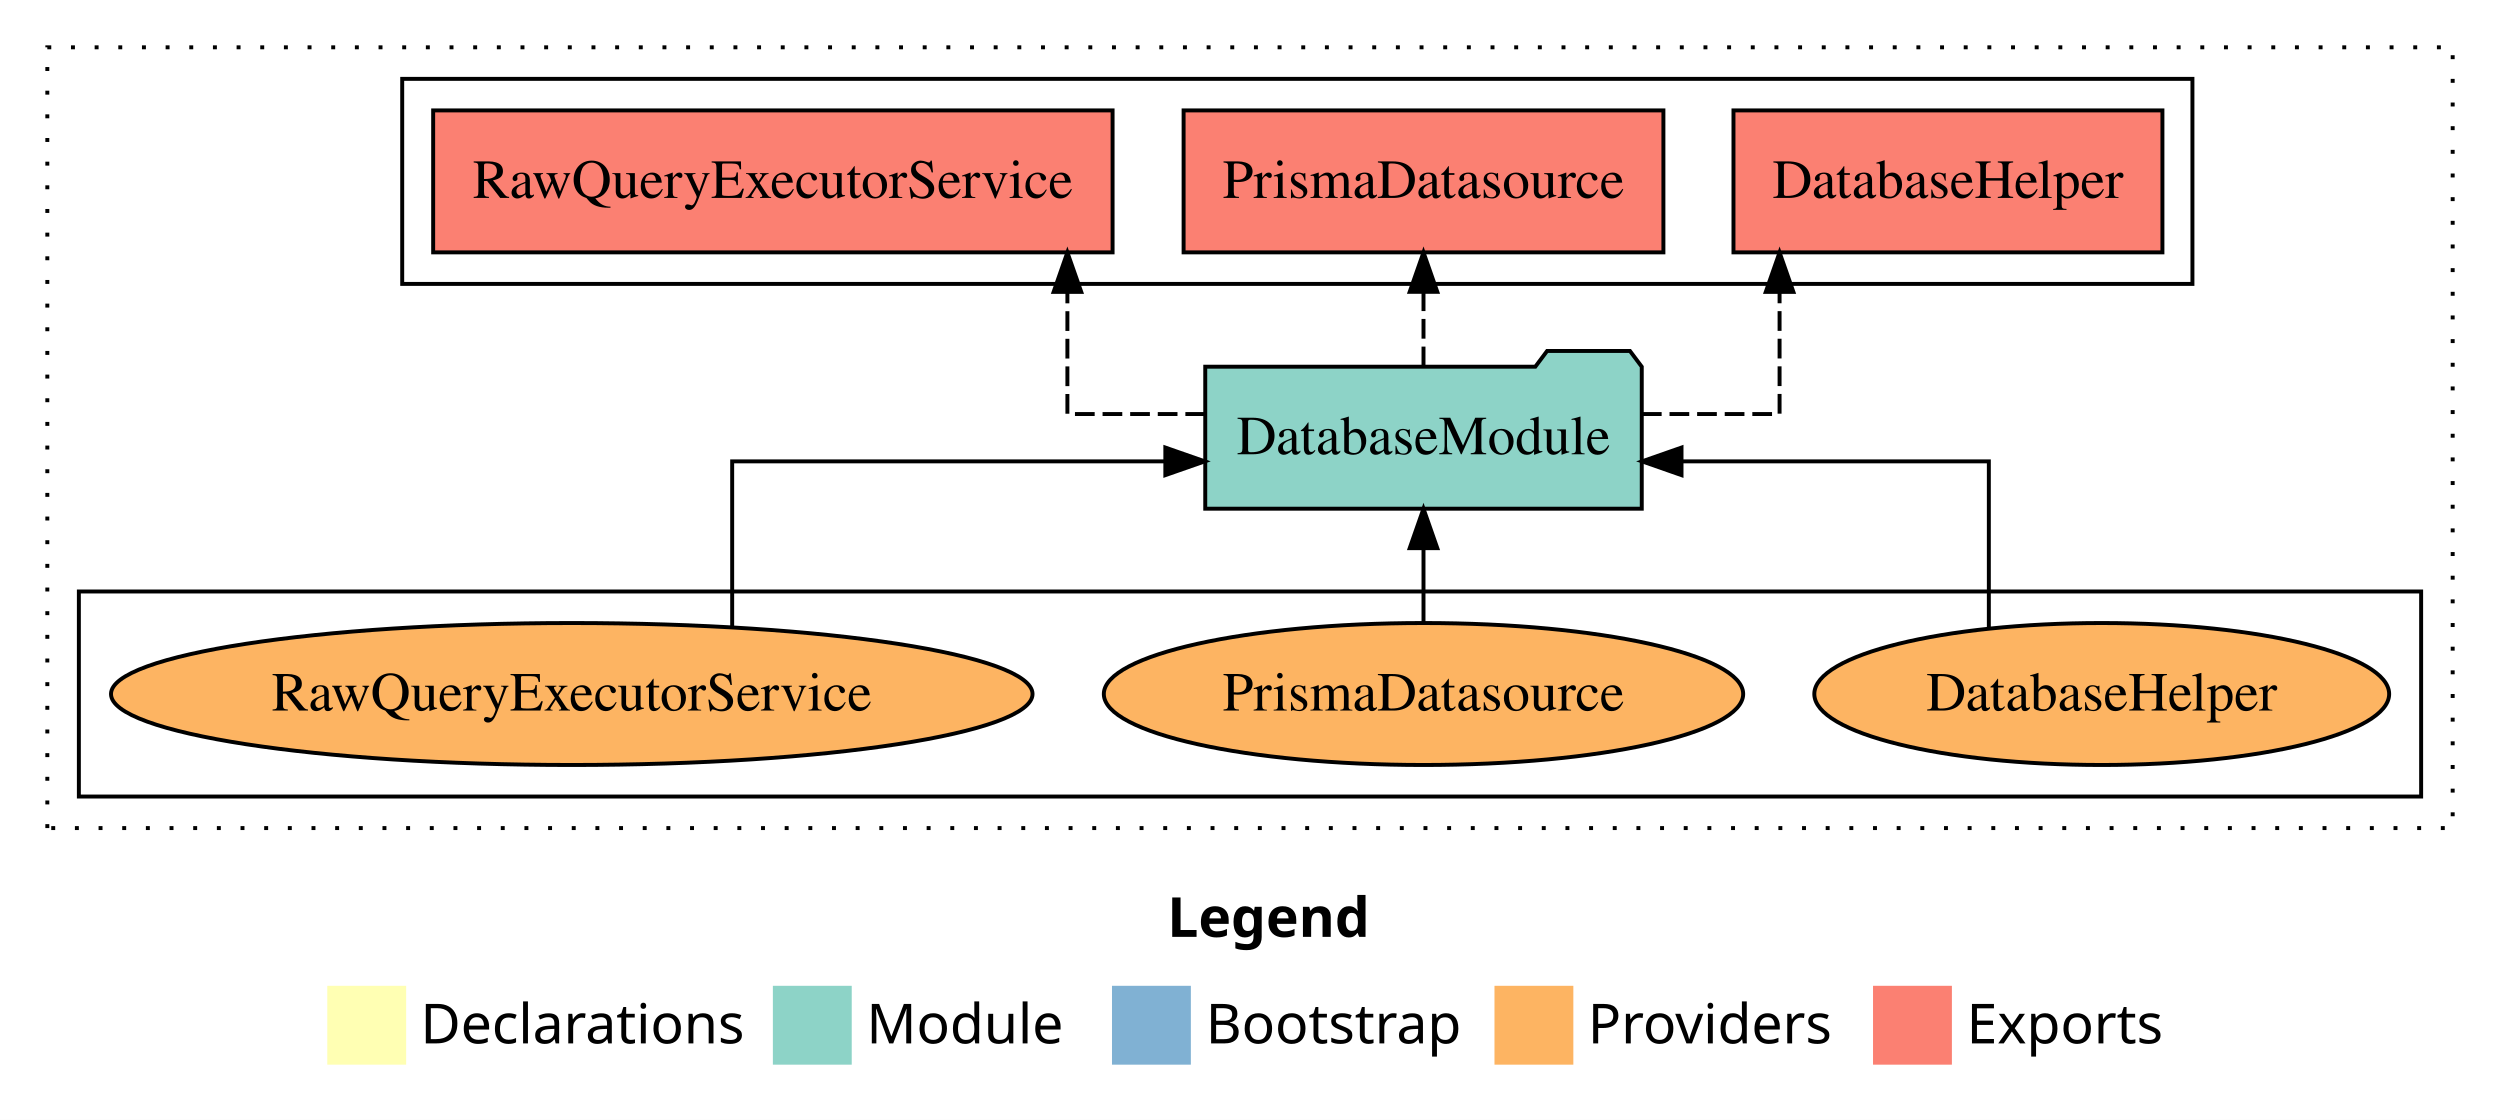
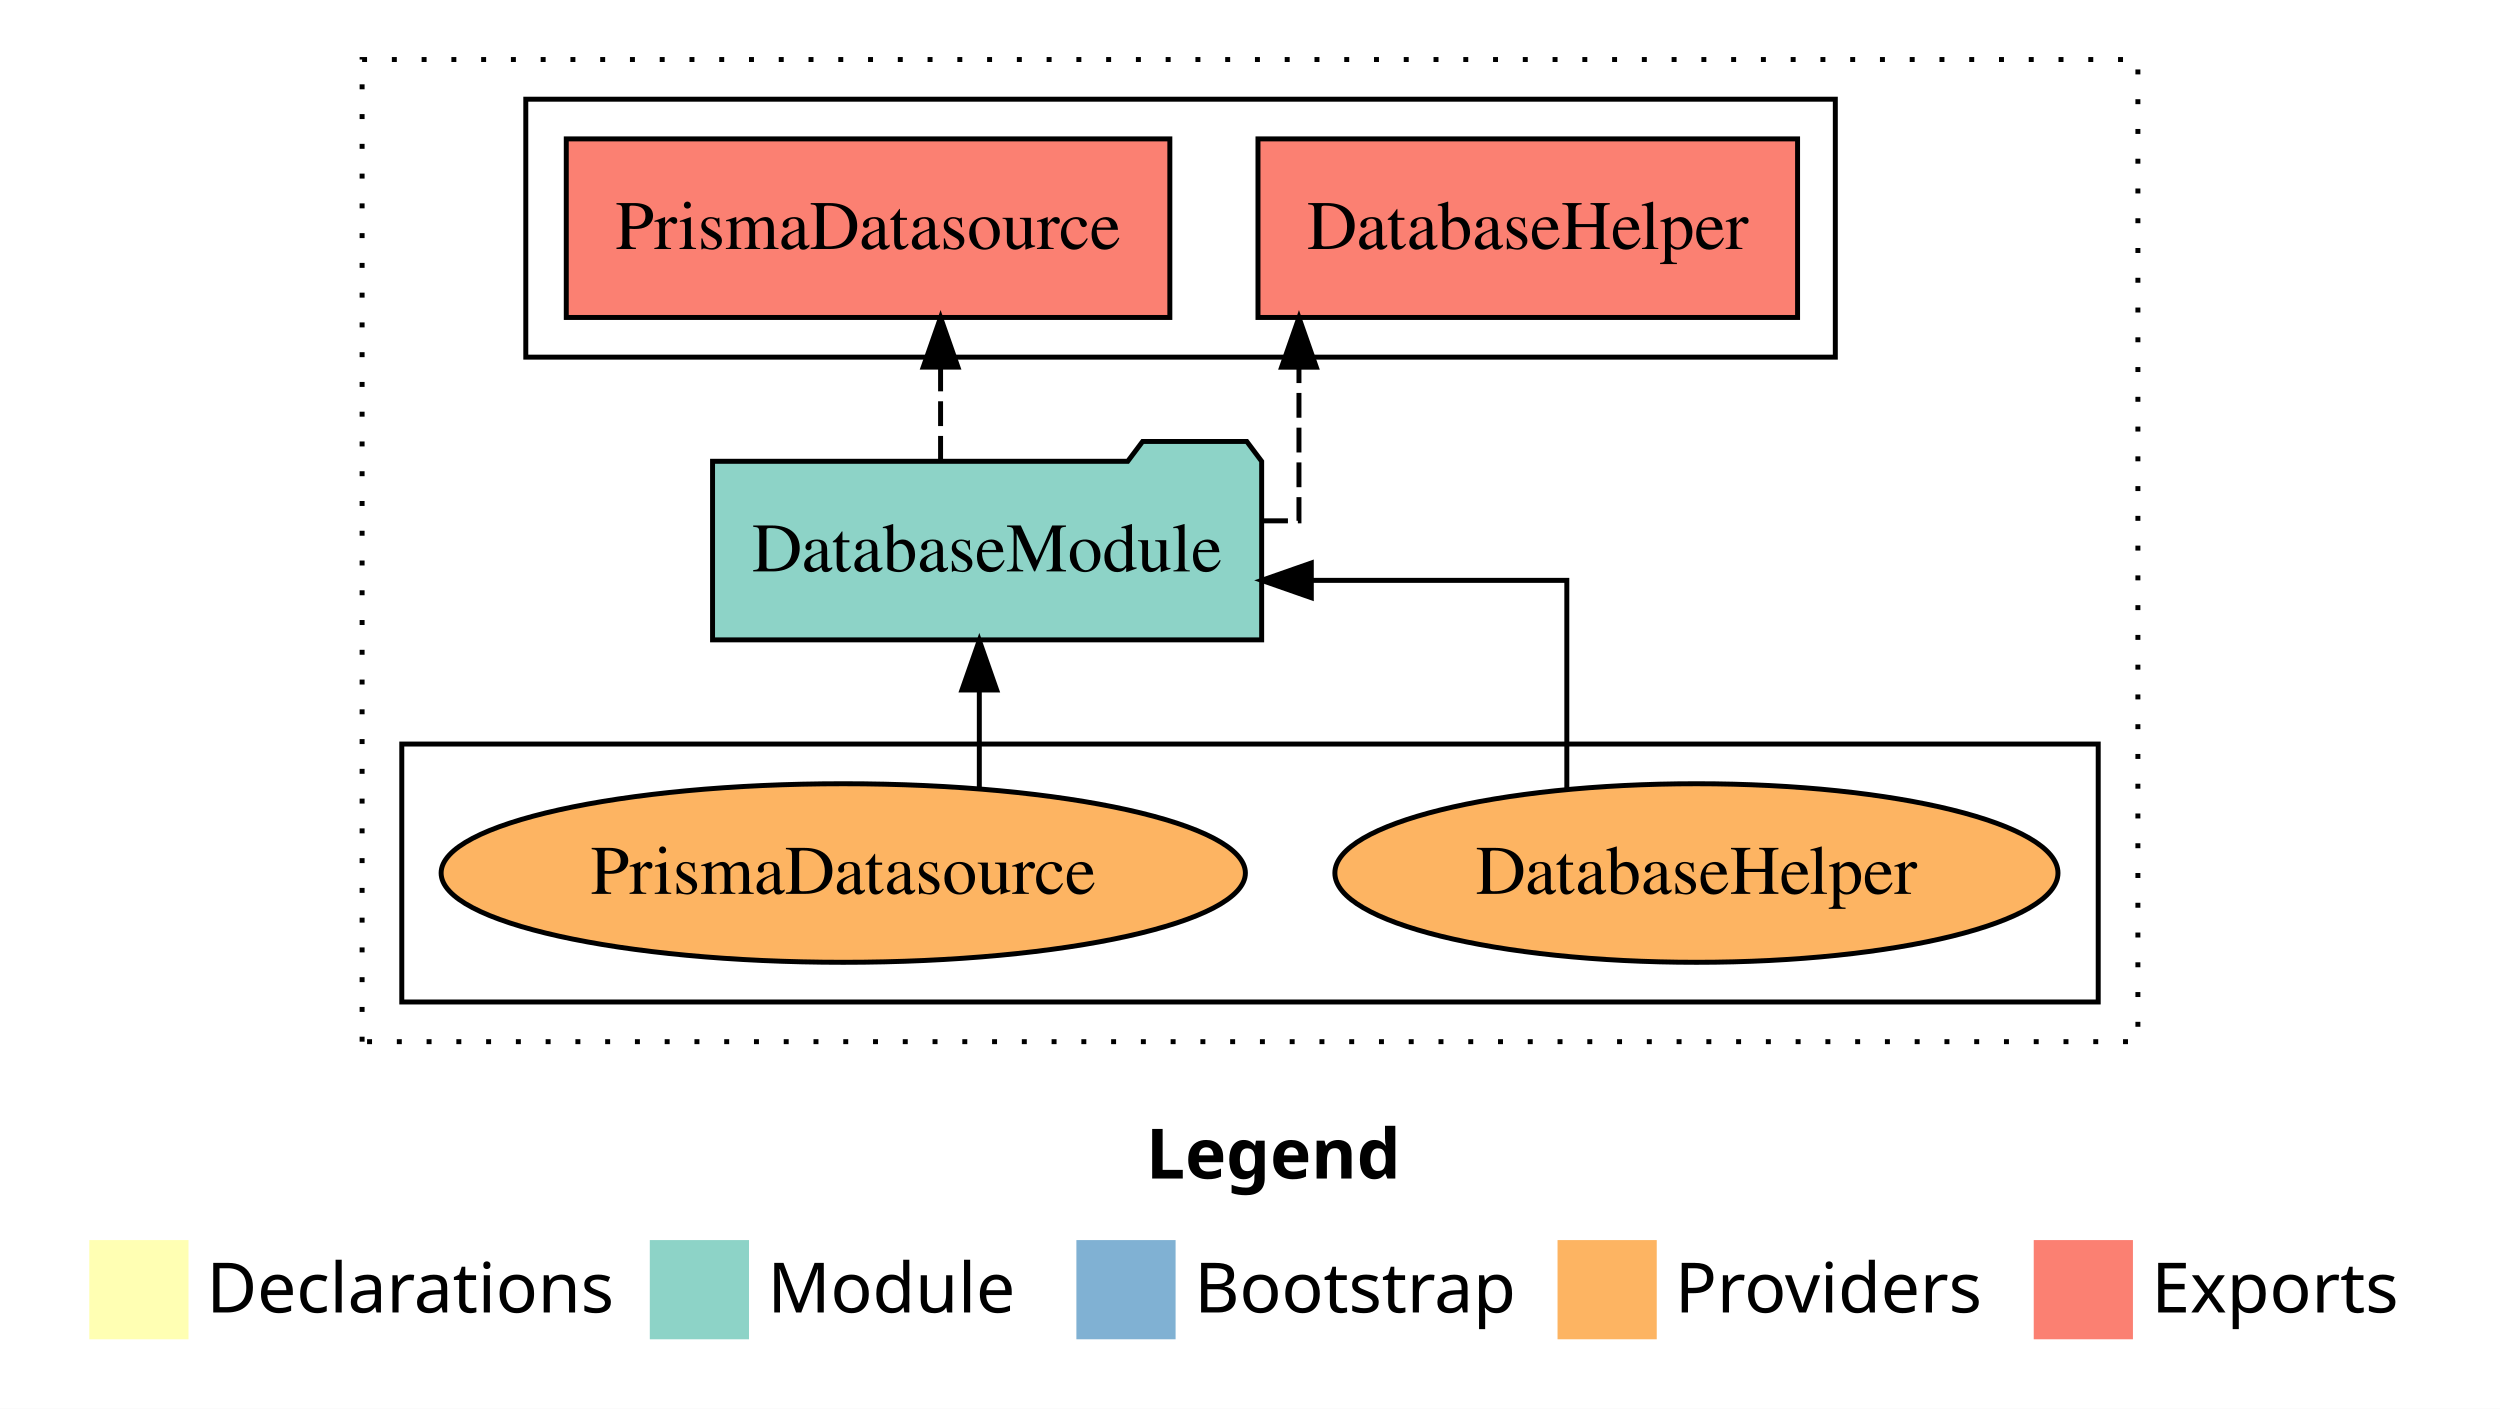
- <svg xmlns="http://www.w3.org/2000/svg" width="634pt" height="284pt" viewBox="0.00 0.00 634.00 284.00">
+ <svg xmlns="http://www.w3.org/2000/svg" width="504pt" height="284pt" viewBox="0.00 0.00 504.00 284.00">
  <g id="graph0" class="graph" transform="scale(1 1) rotate(0) translate(4 280)">
-     <polygon fill="white" stroke="transparent" points="-4,4 -4,-280 630,-280 630,4 -4,4" />
-     <text text-anchor="start" x="292.01" y="-42.4" font-family="Times-12" font-weight="bold" font-size="14.00">Legend</text>
-     <polygon fill="#ffffb3" stroke="transparent" points="79,-10 79,-30 99,-30 99,-10 79,-10" />
-     <text text-anchor="start" x="102.63" y="-15.4" font-family="Times-12" font-size="14.00">  Declarations</text>
-     <polygon fill="#8dd3c7" stroke="transparent" points="192,-10 192,-30 212,-30 212,-10 192,-10" />
-     <text text-anchor="start" x="215.73" y="-15.4" font-family="Times-12" font-size="14.00">  Module</text>
-     <polygon fill="#80b1d3" stroke="transparent" points="278,-10 278,-30 298,-30 298,-10 278,-10" />
-     <text text-anchor="start" x="301.78" y="-15.4" font-family="Times-12" font-size="14.00">  Bootstrap</text>
-     <polygon fill="#fdb462" stroke="transparent" points="375,-10 375,-30 395,-30 395,-10 375,-10" />
-     <text text-anchor="start" x="398.67" y="-15.4" font-family="Times-12" font-size="14.00">  Providers</text>
-     <polygon fill="#fb8072" stroke="transparent" points="471,-10 471,-30 491,-30 491,-10 471,-10" />
-     <text text-anchor="start" x="494.73" y="-15.4" font-family="Times-12" font-size="14.00">  Exports</text>
+     <polygon fill="white" stroke="transparent" points="-4,4 -4,-280 500,-280 500,4 -4,4" />
+     <text text-anchor="start" x="227.01" y="-42.4" font-family="Times-12" font-weight="bold" font-size="14.00">Legend</text>
+     <polygon fill="#ffffb3" stroke="transparent" points="14,-10 14,-30 34,-30 34,-10 14,-10" />
+     <text text-anchor="start" x="37.63" y="-15.4" font-family="Times-12" font-size="14.00">  Declarations</text>
+     <polygon fill="#8dd3c7" stroke="transparent" points="127,-10 127,-30 147,-30 147,-10 127,-10" />
+     <text text-anchor="start" x="150.73" y="-15.4" font-family="Times-12" font-size="14.00">  Module</text>
+     <polygon fill="#80b1d3" stroke="transparent" points="213,-10 213,-30 233,-30 233,-10 213,-10" />
+     <text text-anchor="start" x="236.78" y="-15.4" font-family="Times-12" font-size="14.00">  Bootstrap</text>
+     <polygon fill="#fdb462" stroke="transparent" points="310,-10 310,-30 330,-30 330,-10 310,-10" />
+     <text text-anchor="start" x="333.67" y="-15.4" font-family="Times-12" font-size="14.00">  Providers</text>
+     <polygon fill="#fb8072" stroke="transparent" points="406,-10 406,-30 426,-30 426,-10 406,-10" />
+     <text text-anchor="start" x="429.73" y="-15.4" font-family="Times-12" font-size="14.00">  Exports</text>
    <g id="clust1" class="cluster">
-       <polygon fill="none" stroke="black" stroke-dasharray="1,5" points="8,-70 8,-268 618,-268 618,-70 8,-70" />
+       <polygon fill="none" stroke="black" stroke-dasharray="1,5" points="69,-70 69,-268 427,-268 427,-70 69,-70" />
    </g>
    <g id="clust4" class="cluster">
-       <polygon fill="none" stroke="black" points="98,-208 98,-260 552,-260 552,-208 98,-208" />
+       <polygon fill="none" stroke="black" points="102,-208 102,-260 366,-260 366,-208 102,-208" />
    </g>
    <g id="clust6" class="cluster">
-       <polygon fill="none" stroke="black" points="16,-78 16,-130 610,-130 610,-78 16,-78" />
+       <polygon fill="none" stroke="black" points="77,-78 77,-130 419,-130 419,-78 77,-78" />
    </g>
    <g id="node1" class="node">
-       <polygon fill="#fb8072" stroke="black" points="544.39,-252 435.61,-252 435.61,-216 544.39,-216 544.39,-252" />
-       <text text-anchor="middle" x="490" y="-229.8" font-family="Times,serif" font-size="14.00">DatabaseHelper </text>
+       <polygon fill="#fb8072" stroke="black" points="358.39,-252 249.61,-252 249.61,-216 358.39,-216 358.39,-252" />
+       <text text-anchor="middle" x="304" y="-229.8" font-family="Times,serif" font-size="14.00">DatabaseHelper </text>
    </g>
    <g id="node2" class="node">
-       <polygon fill="#fb8072" stroke="black" points="417.84,-252 296.16,-252 296.16,-216 417.84,-216 417.84,-252" />
-       <text text-anchor="middle" x="357" y="-229.8" font-family="Times,serif" font-size="14.00">PrismaDatasource </text>
+       <polygon fill="#fb8072" stroke="black" points="231.84,-252 110.16,-252 110.16,-216 231.84,-216 231.84,-252" />
+       <text text-anchor="middle" x="171" y="-229.8" font-family="Times,serif" font-size="14.00">PrismaDatasource </text>
    </g>
    <g id="node3" class="node">
-       <polygon fill="#fb8072" stroke="black" points="278.15,-252 105.85,-252 105.85,-216 278.15,-216 278.15,-252" />
-       <text text-anchor="middle" x="192" y="-229.8" font-family="Times,serif" font-size="14.00">RawQueryExecutorService </text>
+       <polygon fill="#8dd3c7" stroke="black" points="250.35,-187 247.35,-191 226.35,-191 223.35,-187 139.65,-187 139.65,-151 250.35,-151 250.35,-187" />
+       <text text-anchor="middle" x="195" y="-164.8" font-family="Times,serif" font-size="14.00">DatabaseModule</text>
+     </g>
+     <g id="edge1" class="edge">
+       <path fill="none" stroke="black" stroke-dasharray="5,2" d="M250.65,-175C255.07,-175 257.87,-175 257.87,-175 257.87,-175 257.87,-205.98 257.87,-205.98" />
+       <polygon fill="black" stroke="black" points="254.37,-205.98 257.87,-215.98 261.37,-205.98 254.37,-205.98" />
+     </g>
+     <g id="edge2" class="edge">
+       <path fill="none" stroke="black" stroke-dasharray="5,2" d="M185.62,-187.11C185.62,-187.11 185.62,-205.99 185.62,-205.99" />
+       <polygon fill="black" stroke="black" points="182.12,-205.99 185.62,-215.99 189.12,-205.99 182.12,-205.99" />
    </g>
    <g id="node4" class="node">
-       <polygon fill="#8dd3c7" stroke="black" points="412.35,-187 409.35,-191 388.35,-191 385.35,-187 301.65,-187 301.65,-151 412.35,-151 412.35,-187" />
-       <text text-anchor="middle" x="357" y="-164.8" font-family="Times,serif" font-size="14.00">DatabaseModule</text>
-     </g>
-     <g id="edge1" class="edge">
-       <path fill="none" stroke="black" stroke-dasharray="5,2" d="M412.39,-175C431.08,-175 447.3,-175 447.3,-175 447.3,-175 447.3,-205.98 447.3,-205.98" />
-       <polygon fill="black" stroke="black" points="443.8,-205.98 447.3,-215.98 450.8,-205.98 443.8,-205.98" />
-     </g>
-     <g id="edge2" class="edge">
-       <path fill="none" stroke="black" stroke-dasharray="5,2" d="M357,-187.11C357,-187.11 357,-205.99 357,-205.99" />
-       <polygon fill="black" stroke="black" points="353.5,-205.99 357,-215.99 360.5,-205.99 353.5,-205.99" />
+       <ellipse fill="#fdb462" stroke="black" cx="338" cy="-104" rx="72.89" ry="18" />
+       <text text-anchor="middle" x="338" y="-99.8" font-family="Times,serif" font-size="14.00">DatabaseHelper</text>
    </g>
    <g id="edge3" class="edge">
-       <path fill="none" stroke="black" stroke-dasharray="5,2" d="M301.61,-175C282.92,-175 266.69,-175 266.69,-175 266.69,-175 266.69,-205.98 266.69,-205.98" />
-       <polygon fill="black" stroke="black" points="263.2,-205.98 266.69,-215.98 270.2,-205.98 263.2,-205.98" />
+       <path fill="none" stroke="black" d="M311.87,-121.07C311.87,-138.49 311.87,-163 311.87,-163 311.87,-163 260.36,-163 260.36,-163" />
+       <polygon fill="black" stroke="black" points="260.36,-159.5 250.36,-163 260.36,-166.5 260.36,-159.5" />
    </g>
    <g id="node5" class="node">
-       <ellipse fill="#fdb462" stroke="black" cx="529" cy="-104" rx="72.89" ry="18" />
-       <text text-anchor="middle" x="529" y="-99.8" font-family="Times,serif" font-size="14.00">DatabaseHelper</text>
+       <ellipse fill="#fdb462" stroke="black" cx="166" cy="-104" rx="81.07" ry="18" />
+       <text text-anchor="middle" x="166" y="-99.8" font-family="Times,serif" font-size="14.00">PrismaDatasource</text>
    </g>
    <g id="edge4" class="edge">
-       <path fill="none" stroke="black" d="M500.37,-120.75C500.37,-138.19 500.37,-163 500.37,-163 500.37,-163 422.43,-163 422.43,-163" />
-       <polygon fill="black" stroke="black" points="422.43,-159.5 412.43,-163 422.43,-166.5 422.43,-159.5" />
-     </g>
-     <g id="node6" class="node">
-       <ellipse fill="#fdb462" stroke="black" cx="357" cy="-104" rx="81.07" ry="18" />
-       <text text-anchor="middle" x="357" y="-99.8" font-family="Times,serif" font-size="14.00">PrismaDatasource</text>
-     </g>
-     <g id="edge5" class="edge">
-       <path fill="none" stroke="black" d="M357,-122.11C357,-122.11 357,-140.99 357,-140.99" />
-       <polygon fill="black" stroke="black" points="353.5,-140.99 357,-150.99 360.5,-140.99 353.5,-140.99" />
-     </g>
-     <g id="node7" class="node">
-       <ellipse fill="#fdb462" stroke="black" cx="141" cy="-104" rx="116.85" ry="18" />
-       <text text-anchor="middle" x="141" y="-99.8" font-family="Times,serif" font-size="14.00">RawQueryExecutorService</text>
-     </g>
-     <g id="edge6" class="edge">
-       <path fill="none" stroke="black" d="M181.68,-121.07C181.68,-138.49 181.68,-163 181.68,-163 181.68,-163 291.53,-163 291.53,-163" />
-       <polygon fill="black" stroke="black" points="291.53,-166.5 301.53,-163 291.53,-159.5 291.53,-166.5" />
+       <path fill="none" stroke="black" d="M193.43,-121.08C193.43,-121.08 193.43,-140.9 193.43,-140.9" />
+       <polygon fill="black" stroke="black" points="189.93,-140.9 193.43,-150.9 196.93,-140.9 189.93,-140.9" />
    </g>
  </g>
</svg>
